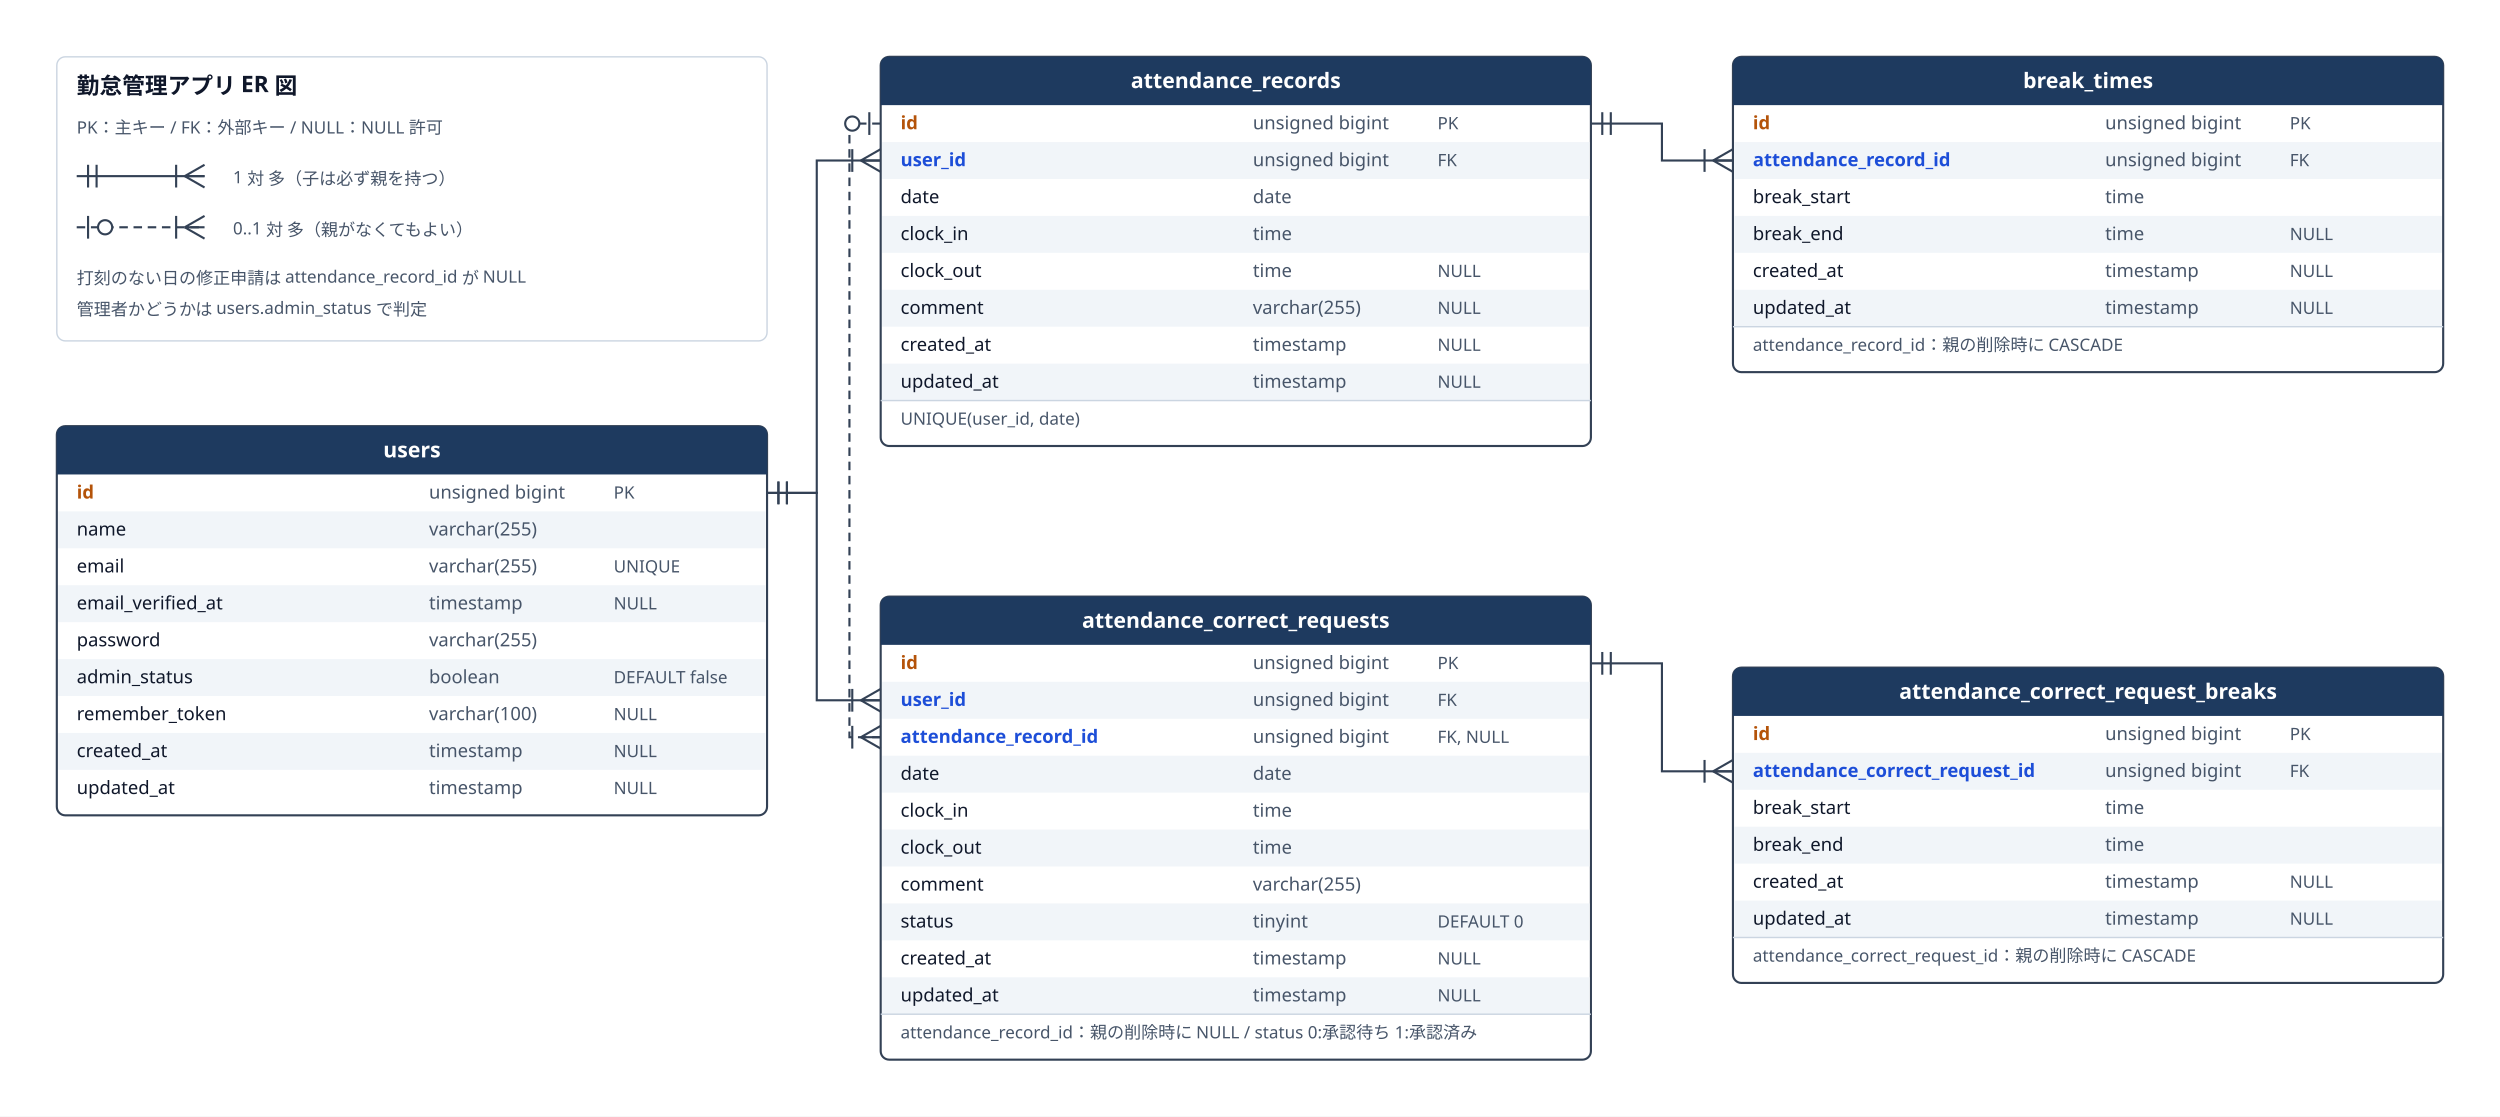
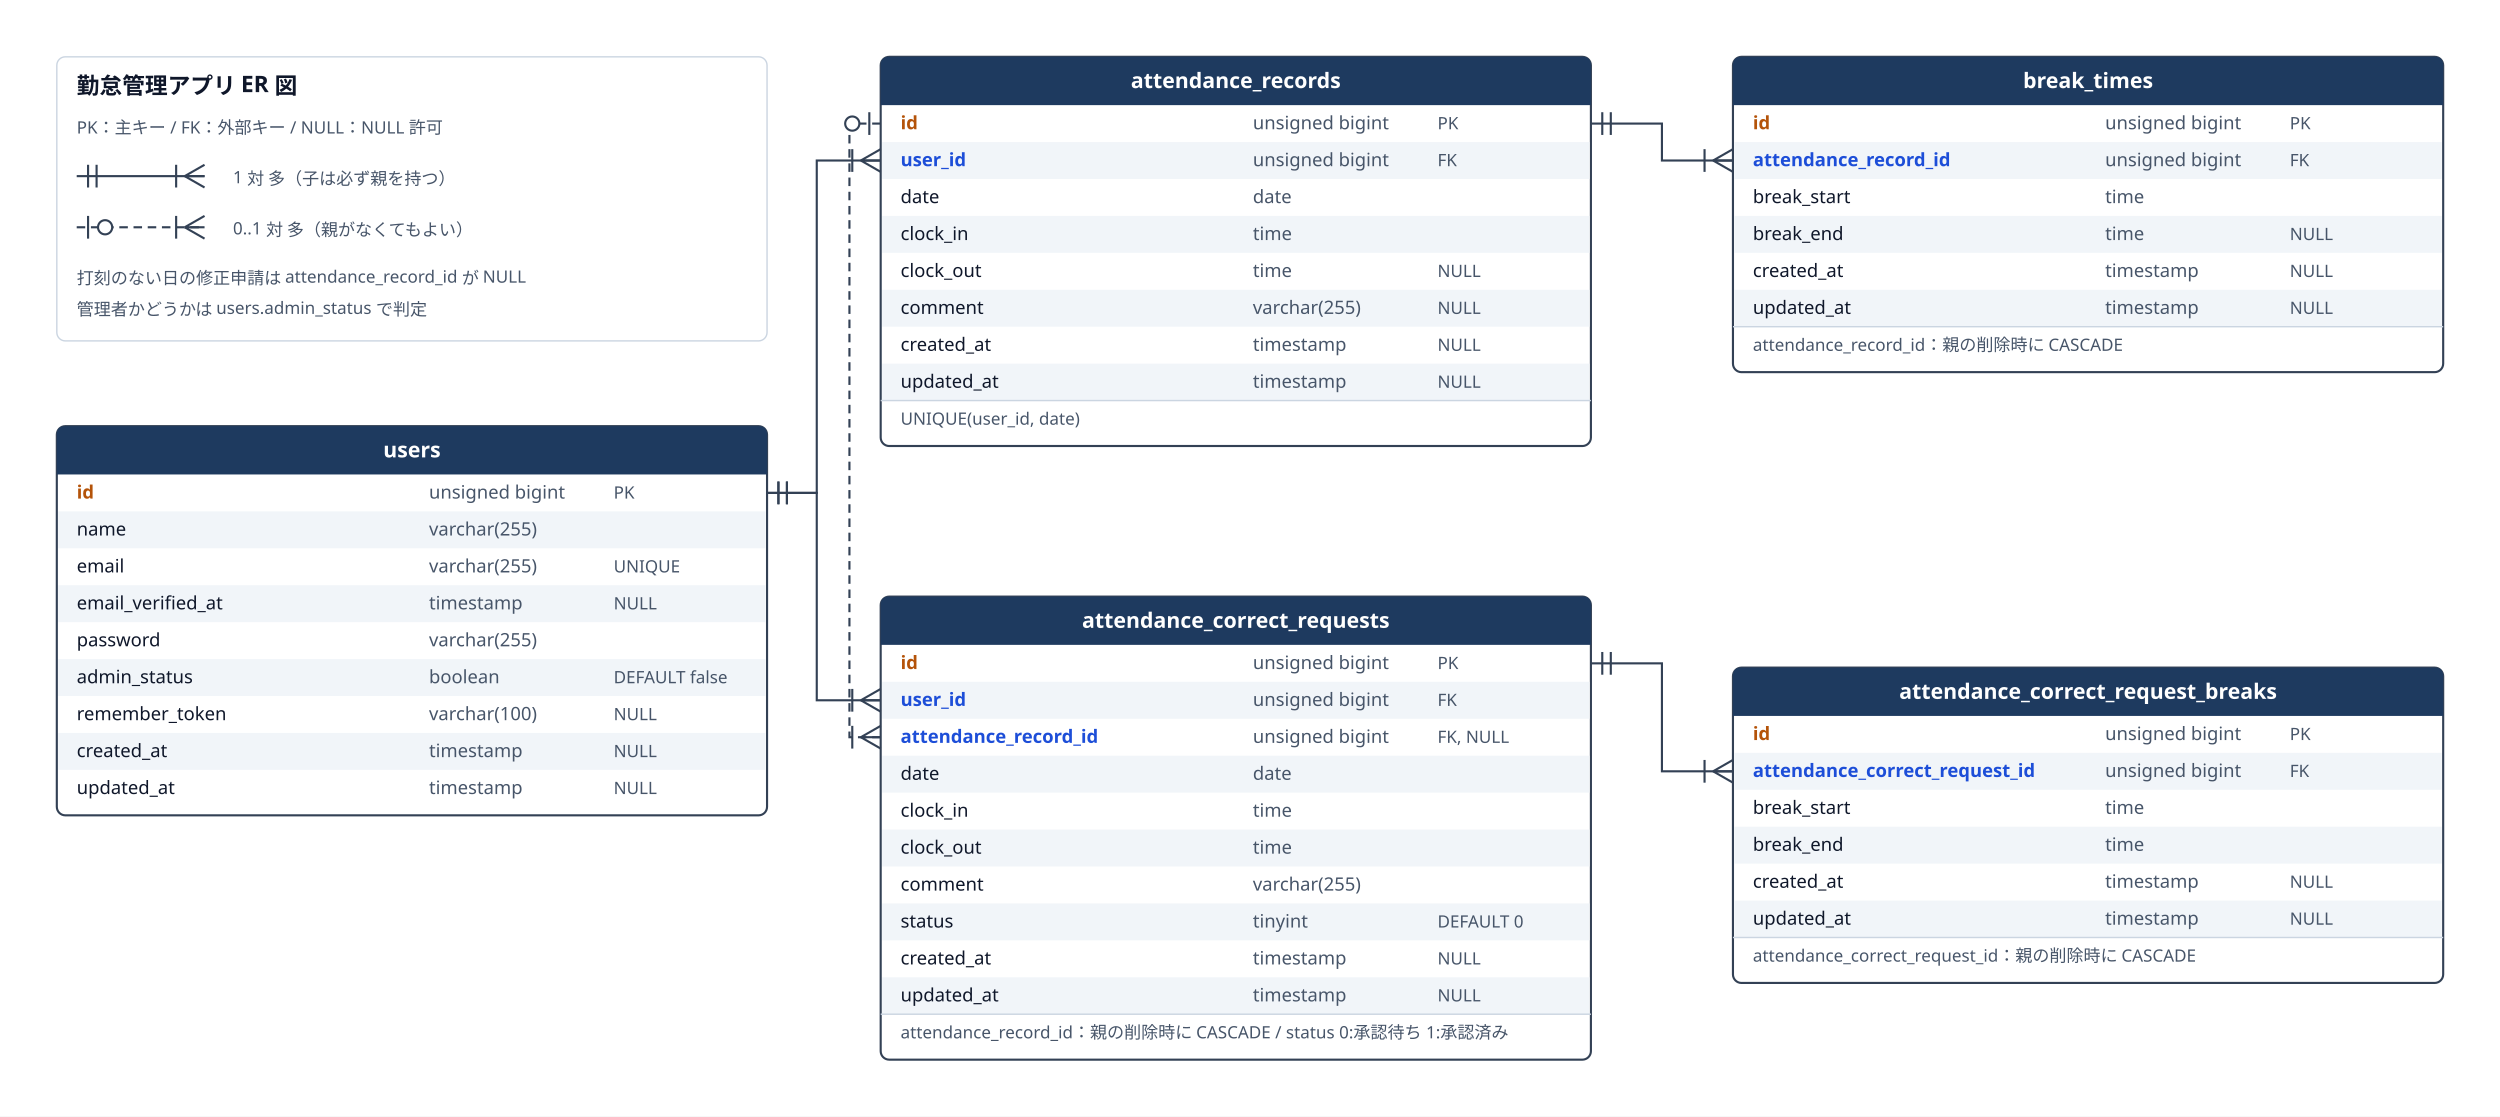
<svg xmlns="http://www.w3.org/2000/svg" width="1760" height="786" viewBox="0 0 1760 786" style="max-width: 100%; height: auto;">
  <style>
text { font-family: "Hiragino Sans", "Noto Sans JP", "Yu Gothic", sans-serif; font-size: 13px; fill: #0f172a; }
.th { font-size: 15px; font-weight: 700; fill: #ffffff; }
.pk { font-weight: 700; fill: #b45309; }
.fk { font-weight: 700; fill: #1d4ed8; }
.ty { fill: #475569; }
.ky { fill: #475569; font-size: 12px; }
.nt { fill: #475569; font-size: 12px; }
.lg-h { font-size: 16px; font-weight: 700; }
</style>
  <rect x="0" y="0" width="100%" height="100%" fill="#ffffff" />
  <rect x="40" y="300" width="500" height="274" rx="6" fill="#ffffff" stroke="#334155" stroke-width="1.5" />
  <path d="M40 306 q0 -6 6 -6 h488 q6 0 6 6 v28 h-500 z" fill="#1e3a5f" />
  <text x="290.0" y="322" text-anchor="middle" class="th">users</text>
  <text x="54" y="351" class="pk">id</text>
  <text x="302" y="351" class="ty">unsigned bigint</text>
  <text x="432" y="351" class="ky">PK</text>
  <rect x="41" y="360" width="498" height="26" fill="#f1f5f9" />
  <text x="54" y="377" class="td">name</text>
  <text x="302" y="377" class="ty">varchar(255)</text>
  <text x="432" y="377" class="ky" />
  <text x="54" y="403" class="td">email</text>
  <text x="302" y="403" class="ty">varchar(255)</text>
  <text x="432" y="403" class="ky">UNIQUE</text>
  <rect x="41" y="412" width="498" height="26" fill="#f1f5f9" />
  <text x="54" y="429" class="td">email_verified_at</text>
  <text x="302" y="429" class="ty">timestamp</text>
  <text x="432" y="429" class="ky">NULL</text>
  <text x="54" y="455" class="td">password</text>
  <text x="302" y="455" class="ty">varchar(255)</text>
  <text x="432" y="455" class="ky" />
  <rect x="41" y="464" width="498" height="26" fill="#f1f5f9" />
  <text x="54" y="481" class="td">admin_status</text>
  <text x="302" y="481" class="ty">boolean</text>
  <text x="432" y="481" class="ky">DEFAULT false</text>
  <text x="54" y="507" class="td">remember_token</text>
  <text x="302" y="507" class="ty">varchar(100)</text>
  <text x="432" y="507" class="ky">NULL</text>
  <rect x="41" y="516" width="498" height="26" fill="#f1f5f9" />
  <text x="54" y="533" class="td">created_at</text>
  <text x="302" y="533" class="ty">timestamp</text>
  <text x="432" y="533" class="ky">NULL</text>
  <text x="54" y="559" class="td">updated_at</text>
  <text x="302" y="559" class="ty">timestamp</text>
  <text x="432" y="559" class="ky">NULL</text>
  <rect x="620" y="40" width="500" height="274" rx="6" fill="#ffffff" stroke="#334155" stroke-width="1.5" />
  <path d="M620 46 q0 -6 6 -6 h488 q6 0 6 6 v28 h-500 z" fill="#1e3a5f" />
  <text x="870.0" y="62" text-anchor="middle" class="th">attendance_records</text>
  <text x="634" y="91" class="pk">id</text>
  <text x="882" y="91" class="ty">unsigned bigint</text>
  <text x="1012" y="91" class="ky">PK</text>
  <rect x="621" y="100" width="498" height="26" fill="#f1f5f9" />
  <text x="634" y="117" class="fk">user_id</text>
  <text x="882" y="117" class="ty">unsigned bigint</text>
  <text x="1012" y="117" class="ky">FK</text>
  <text x="634" y="143" class="td">date</text>
  <text x="882" y="143" class="ty">date</text>
  <text x="1012" y="143" class="ky" />
  <rect x="621" y="152" width="498" height="26" fill="#f1f5f9" />
  <text x="634" y="169" class="td">clock_in</text>
  <text x="882" y="169" class="ty">time</text>
  <text x="1012" y="169" class="ky" />
  <text x="634" y="195" class="td">clock_out</text>
  <text x="882" y="195" class="ty">time</text>
  <text x="1012" y="195" class="ky">NULL</text>
  <rect x="621" y="204" width="498" height="26" fill="#f1f5f9" />
  <text x="634" y="221" class="td">comment</text>
  <text x="882" y="221" class="ty">varchar(255)</text>
  <text x="1012" y="221" class="ky">NULL</text>
  <text x="634" y="247" class="td">created_at</text>
  <text x="882" y="247" class="ty">timestamp</text>
  <text x="1012" y="247" class="ky">NULL</text>
  <rect x="621" y="256" width="498" height="26" fill="#f1f5f9" />
  <text x="634" y="273" class="td">updated_at</text>
  <text x="882" y="273" class="ty">timestamp</text>
  <text x="1012" y="273" class="ky">NULL</text>
  <line x1="620" y1="282" x2="1120" y2="282" stroke="#cbd5e1" />
  <text x="634" y="299" class="nt">UNIQUE(user_id, date)</text>
  <rect x="1220" y="40" width="500" height="222" rx="6" fill="#ffffff" stroke="#334155" stroke-width="1.5" />
  <path d="M1220 46 q0 -6 6 -6 h488 q6 0 6 6 v28 h-500 z" fill="#1e3a5f" />
  <text x="1470.0" y="62" text-anchor="middle" class="th">break_times</text>
  <text x="1234" y="91" class="pk">id</text>
  <text x="1482" y="91" class="ty">unsigned bigint</text>
  <text x="1612" y="91" class="ky">PK</text>
  <rect x="1221" y="100" width="498" height="26" fill="#f1f5f9" />
  <text x="1234" y="117" class="fk">attendance_record_id</text>
  <text x="1482" y="117" class="ty">unsigned bigint</text>
  <text x="1612" y="117" class="ky">FK</text>
  <text x="1234" y="143" class="td">break_start</text>
  <text x="1482" y="143" class="ty">time</text>
  <text x="1612" y="143" class="ky" />
  <rect x="1221" y="152" width="498" height="26" fill="#f1f5f9" />
  <text x="1234" y="169" class="td">break_end</text>
  <text x="1482" y="169" class="ty">time</text>
  <text x="1612" y="169" class="ky">NULL</text>
  <text x="1234" y="195" class="td">created_at</text>
  <text x="1482" y="195" class="ty">timestamp</text>
  <text x="1612" y="195" class="ky">NULL</text>
  <rect x="1221" y="204" width="498" height="26" fill="#f1f5f9" />
  <text x="1234" y="221" class="td">updated_at</text>
  <text x="1482" y="221" class="ty">timestamp</text>
  <text x="1612" y="221" class="ky">NULL</text>
  <line x1="1220" y1="230" x2="1720" y2="230" stroke="#cbd5e1" />
  <text x="1234" y="247" class="nt">attendance_record_id：親の削除時に CASCADE</text>
  <rect x="620" y="420" width="500" height="326" rx="6" fill="#ffffff" stroke="#334155" stroke-width="1.5" />
  <path d="M620 426 q0 -6 6 -6 h488 q6 0 6 6 v28 h-500 z" fill="#1e3a5f" />
  <text x="870.0" y="442" text-anchor="middle" class="th">attendance_correct_requests</text>
  <text x="634" y="471" class="pk">id</text>
  <text x="882" y="471" class="ty">unsigned bigint</text>
  <text x="1012" y="471" class="ky">PK</text>
  <rect x="621" y="480" width="498" height="26" fill="#f1f5f9" />
  <text x="634" y="497" class="fk">user_id</text>
  <text x="882" y="497" class="ty">unsigned bigint</text>
  <text x="1012" y="497" class="ky">FK</text>
  <text x="634" y="523" class="fk">attendance_record_id</text>
  <text x="882" y="523" class="ty">unsigned bigint</text>
  <text x="1012" y="523" class="ky">FK, NULL</text>
  <rect x="621" y="532" width="498" height="26" fill="#f1f5f9" />
  <text x="634" y="549" class="td">date</text>
  <text x="882" y="549" class="ty">date</text>
  <text x="1012" y="549" class="ky" />
  <text x="634" y="575" class="td">clock_in</text>
  <text x="882" y="575" class="ty">time</text>
  <text x="1012" y="575" class="ky" />
  <rect x="621" y="584" width="498" height="26" fill="#f1f5f9" />
  <text x="634" y="601" class="td">clock_out</text>
  <text x="882" y="601" class="ty">time</text>
  <text x="1012" y="601" class="ky" />
  <text x="634" y="627" class="td">comment</text>
  <text x="882" y="627" class="ty">varchar(255)</text>
  <text x="1012" y="627" class="ky" />
  <rect x="621" y="636" width="498" height="26" fill="#f1f5f9" />
  <text x="634" y="653" class="td">status</text>
  <text x="882" y="653" class="ty">tinyint</text>
  <text x="1012" y="653" class="ky">DEFAULT 0</text>
  <text x="634" y="679" class="td">created_at</text>
  <text x="882" y="679" class="ty">timestamp</text>
  <text x="1012" y="679" class="ky">NULL</text>
  <rect x="621" y="688" width="498" height="26" fill="#f1f5f9" />
  <text x="634" y="705" class="td">updated_at</text>
  <text x="882" y="705" class="ty">timestamp</text>
  <text x="1012" y="705" class="ky">NULL</text>
  <line x1="620" y1="714" x2="1120" y2="714" stroke="#cbd5e1" />
-   <text x="634" y="731" class="nt">attendance_record_id：親の削除時に NULL / status 0:承認待ち 1:承認済み</text>
+   <text x="634" y="731" class="nt">attendance_record_id：親の削除時に CASCADE / status 0:承認待ち 1:承認済み</text>
  <rect x="1220" y="470" width="500" height="222" rx="6" fill="#ffffff" stroke="#334155" stroke-width="1.5" />
  <path d="M1220 476 q0 -6 6 -6 h488 q6 0 6 6 v28 h-500 z" fill="#1e3a5f" />
  <text x="1470.0" y="492" text-anchor="middle" class="th">attendance_correct_request_breaks</text>
  <text x="1234" y="521" class="pk">id</text>
  <text x="1482" y="521" class="ty">unsigned bigint</text>
  <text x="1612" y="521" class="ky">PK</text>
  <rect x="1221" y="530" width="498" height="26" fill="#f1f5f9" />
  <text x="1234" y="547" class="fk">attendance_correct_request_id</text>
  <text x="1482" y="547" class="ty">unsigned bigint</text>
  <text x="1612" y="547" class="ky">FK</text>
  <text x="1234" y="573" class="td">break_start</text>
  <text x="1482" y="573" class="ty">time</text>
  <text x="1612" y="573" class="ky" />
  <rect x="1221" y="582" width="498" height="26" fill="#f1f5f9" />
  <text x="1234" y="599" class="td">break_end</text>
  <text x="1482" y="599" class="ty">time</text>
  <text x="1612" y="599" class="ky" />
  <text x="1234" y="625" class="td">created_at</text>
  <text x="1482" y="625" class="ty">timestamp</text>
  <text x="1612" y="625" class="ky">NULL</text>
  <rect x="1221" y="634" width="498" height="26" fill="#f1f5f9" />
  <text x="1234" y="651" class="td">updated_at</text>
  <text x="1482" y="651" class="ty">timestamp</text>
  <text x="1612" y="651" class="ky">NULL</text>
  <line x1="1220" y1="660" x2="1720" y2="660" stroke="#cbd5e1" />
  <text x="1234" y="677" class="nt">attendance_correct_request_id：親の削除時に CASCADE</text>
  <path d="M540 347.0 H575 V113.0 H620" stroke="#334155" stroke-width="1.5" fill="none" />
  <line x1="548" y1="339.0" x2="548" y2="355.0" stroke="#334155" stroke-width="1.5" />
  <line x1="554" y1="339.0" x2="554" y2="355.0" stroke="#334155" stroke-width="1.5" />
  <path d="M606 113.0 L620 105.0 M606 113.0 L620 121.0 M606 113.0 L620 113.0" stroke="#334155" stroke-width="1.5" fill="none" />
  <line x1="600" y1="105.0" x2="600" y2="121.0" stroke="#334155" stroke-width="1.5" />
  <path d="M540 347.0 H575 V493.0 H620" stroke="#334155" stroke-width="1.5" fill="none" />
  <line x1="548" y1="339.0" x2="548" y2="355.0" stroke="#334155" stroke-width="1.5" />
  <line x1="554" y1="339.0" x2="554" y2="355.0" stroke="#334155" stroke-width="1.5" />
  <path d="M606 493.0 L620 485.0 M606 493.0 L620 501.0 M606 493.0 L620 493.0" stroke="#334155" stroke-width="1.5" fill="none" />
  <line x1="600" y1="485.0" x2="600" y2="501.0" stroke="#334155" stroke-width="1.5" />
  <path d="M1120 87.0 H1170.0 V113.0 H1220" stroke="#334155" stroke-width="1.5" fill="none" />
  <line x1="1128" y1="79.0" x2="1128" y2="95.0" stroke="#334155" stroke-width="1.5" />
  <line x1="1134" y1="79.0" x2="1134" y2="95.0" stroke="#334155" stroke-width="1.5" />
  <path d="M1206 113.0 L1220 105.0 M1206 113.0 L1220 121.0 M1206 113.0 L1220 113.0" stroke="#334155" stroke-width="1.5" fill="none" />
  <line x1="1200" y1="105.0" x2="1200" y2="121.0" stroke="#334155" stroke-width="1.5" />
  <path d="M1120 467.0 H1170.0 V543.0 H1220" stroke="#334155" stroke-width="1.5" fill="none" />
  <line x1="1128" y1="459.0" x2="1128" y2="475.0" stroke="#334155" stroke-width="1.5" />
  <line x1="1134" y1="459.0" x2="1134" y2="475.0" stroke="#334155" stroke-width="1.5" />
  <path d="M1206 543.0 L1220 535.0 M1206 543.0 L1220 551.0 M1206 543.0 L1220 543.0" stroke="#334155" stroke-width="1.5" fill="none" />
  <line x1="1200" y1="535.0" x2="1200" y2="551.0" stroke="#334155" stroke-width="1.5" />
  <path d="M620 87.0 H598 V519.0 H620" stroke="#334155" stroke-width="1.5" fill="none" stroke-dasharray="6 4" />
  <line x1="612" y1="79.0" x2="612" y2="95.0" stroke="#334155" stroke-width="1.5" />
  <circle cx="600" cy="87.0" r="5" fill="#ffffff" stroke="#334155" stroke-width="1.5" />
  <path d="M606 519.0 L620 511.0 M606 519.0 L620 527.0 M606 519.0 L620 519.0" stroke="#334155" stroke-width="1.5" fill="none" />
  <line x1="600" y1="511.0" x2="600" y2="527.0" stroke="#334155" stroke-width="1.5" />
  <rect x="40" y="40" width="500" height="200" rx="6" fill="#ffffff" stroke="#cbd5e1" />
  <text x="54" y="66" class="lg-h">勤怠管理アプリ ER 図</text>
  <text x="54" y="94" class="nt">PK：主キー / FK：外部キー / NULL：NULL 許可</text>
  <line x1="54" y1="124" x2="144" y2="124" stroke="#334155" stroke-width="1.5" />
  <line x1="62" y1="116" x2="62" y2="132" stroke="#334155" stroke-width="1.5" />
  <line x1="68" y1="116" x2="68" y2="132" stroke="#334155" stroke-width="1.5" />
  <path d="M130 124 L144 116 M130 124 L144 132 M130 124 L144 124" stroke="#334155" stroke-width="1.5" fill="none" />
  <line x1="124" y1="116" x2="124" y2="132" stroke="#334155" stroke-width="1.5" />
  <text x="164" y="129" class="nt">1 対 多（子は必ず親を持つ）</text>
  <line x1="54" y1="160" x2="144" y2="160" stroke="#334155" stroke-width="1.5" stroke-dasharray="6 4" />
  <line x1="62" y1="152" x2="62" y2="168" stroke="#334155" stroke-width="1.5" />
  <circle cx="74" cy="160" r="5" fill="#ffffff" stroke="#334155" stroke-width="1.5" />
  <path d="M130 160 L144 152 M130 160 L144 168 M130 160 L144 160" stroke="#334155" stroke-width="1.5" fill="none" />
  <line x1="124" y1="152" x2="124" y2="168" stroke="#334155" stroke-width="1.5" />
  <text x="164" y="165" class="nt">0..1 対 多（親がなくてもよい）</text>
  <text x="54" y="200" class="nt">打刻のない日の修正申請は attendance_record_id が NULL</text>
  <text x="54" y="222" class="nt">管理者かどうかは users.admin_status で判定</text>
</svg>
